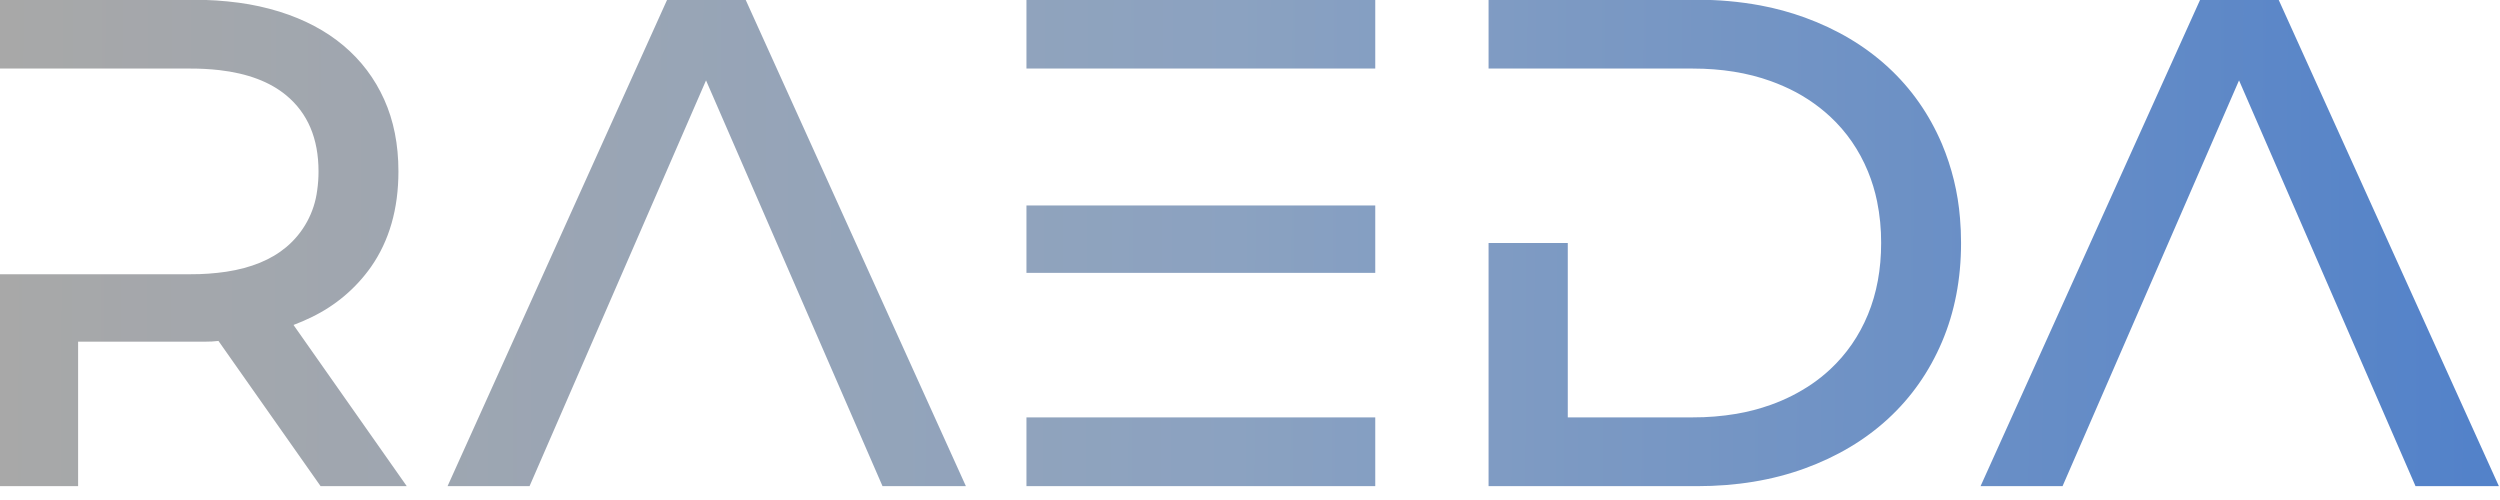
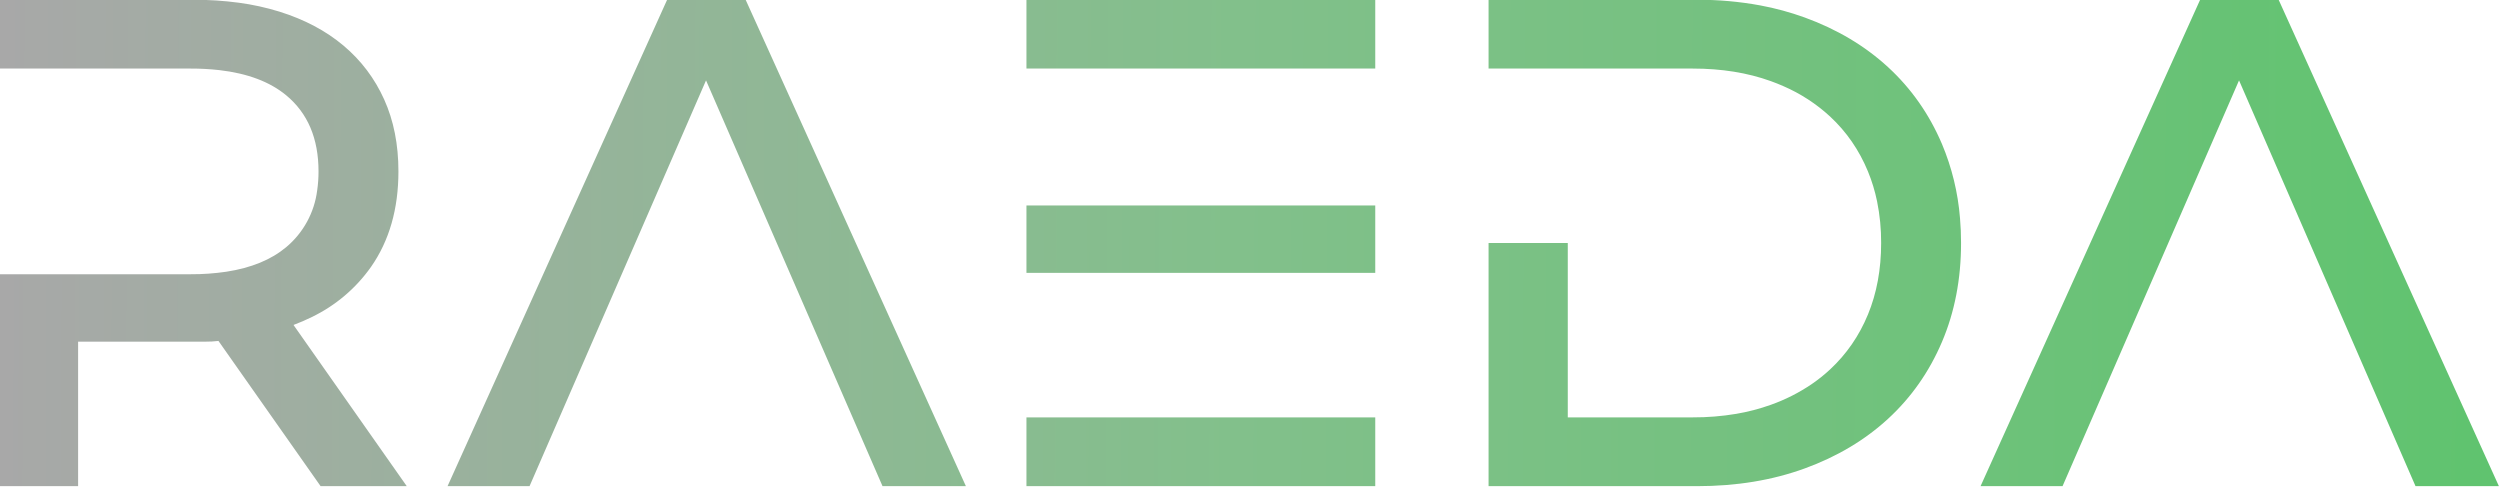
<svg xmlns="http://www.w3.org/2000/svg" xmlns:ns2="https://boxy-svg.com" xmlns:xlink="http://www.w3.org/1999/xlink" viewBox="0 0 1000 200">
  <defs>
    <linearGradient id="gradient-0-1" gradientUnits="userSpaceOnUse" x1="462.703" y1="125.275" x2="462.703" y2="267.376" gradientTransform="matrix(0.004767, -0.999987, 5.092398, 0.024275, -543.0552, 665.5794)" xlink:href="#gradient-0" />
  </defs>
  <linearGradient id="gradient-0" ns2:pinned="true">
    <stop offset="0" style="stop-color: rgb(168, 168, 168);" />
-     <stop offset="0.5" style="stop-color: rgb(139, 162, 193);" />
-     <stop offset="1" style="stop-color: rgb(83, 130, 201);" />
+     <stop offset="0.5" style="stop-color: rgb(130,192,139);" />
+     <stop offset="1" style="stop-color: rgb(96,195,111);" />
  </linearGradient>
  <g transform="matrix(1.369124, 0, 0, 1.369124, -133.9377, -171.6067)">
    <path d="M 183.578 220.28 L 216.667 267.376 L 191.495 267.376 L 161.654 224.949 C 161.015 225.028 160.374 225.082 159.731 225.113 C 159.188 225.139 158.645 225.152 158.101 225.152 L 120.648 225.152 L 120.648 267.376 L 97.506 267.376 L 97.506 205.461 L 153.534 205.461 C 157.02 205.48 160.503 205.234 163.952 204.726 C 171.239 203.608 177.071 201.214 181.447 197.544 C 186.456 193.35 189.69 187.413 190.497 180.93 C 190.762 179.104 190.892 177.262 190.886 175.417 C 190.886 165.808 187.74 158.399 181.447 153.188 C 176.668 149.231 170.152 146.777 161.9 145.825 C 159.122 145.515 156.329 145.364 153.534 145.373 L 97.506 145.373 L 97.506 125.276 L 154.346 125.276 C 158.78 125.261 163.21 125.548 167.605 126.137 C 171.608 126.672 175.557 127.539 179.416 128.727 C 186.792 131.028 193.051 134.343 198.194 138.674 C 203.337 143.005 207.295 148.249 210.07 154.406 C 212.844 160.564 214.231 167.568 214.231 175.417 C 214.231 186.379 211.558 195.683 206.213 203.329 C 201.791 209.597 195.842 214.633 188.931 217.962 C 187.187 218.825 185.401 219.599 183.578 220.28 Z M 304.1 148.824 L 252.538 267.376 L 228.584 267.376 L 292.732 125.276 L 315.671 125.276 L 380.022 267.376 L 355.662 267.376 L 304.1 148.824 Z M 397.713 145.373 L 397.713 125.276 L 499.619 125.276 L 499.619 145.373 L 397.713 145.373 Z M 499.619 247.279 L 499.619 267.376 L 397.713 267.376 L 397.713 247.279 L 499.619 247.279 Z M 397.713 205.055 L 397.713 185.364 L 499.619 185.364 L 499.619 205.055 L 397.713 205.055 Z M 532.723 196.326 L 555.865 196.326 L 555.865 247.279 L 592.405 247.279 C 596.655 247.296 600.899 246.951 605.09 246.248 C 608.511 245.67 611.874 244.792 615.141 243.625 C 619.405 242.116 623.456 240.064 627.195 237.518 C 629.064 236.234 630.837 234.815 632.498 233.272 C 637.302 228.806 640.99 223.46 643.561 217.235 C 646.132 211.01 647.418 204.04 647.418 196.326 C 647.438 192.246 647.04 188.175 646.231 184.176 C 645.617 181.179 644.723 178.247 643.561 175.417 C 640.99 169.192 637.302 163.846 632.498 159.38 C 628.478 155.675 623.862 152.674 618.844 150.504 C 617.627 149.969 616.392 149.477 615.141 149.027 C 608.374 146.591 600.796 145.373 592.405 145.373 L 532.723 145.373 L 532.723 125.276 L 593.623 125.276 C 599.81 125.251 605.986 125.799 612.071 126.914 C 616.5 127.735 620.853 128.918 625.088 130.452 C 634.561 133.903 642.681 138.742 649.448 144.967 C 656.215 151.192 661.459 158.669 665.181 167.398 C 668.081 174.29 669.862 181.6 670.456 189.054 C 670.662 191.472 670.765 193.899 670.763 196.326 C 670.763 206.882 668.902 216.524 665.181 225.253 C 661.459 233.982 656.215 241.46 649.448 247.685 C 642.681 253.91 634.561 258.748 625.088 262.199 C 615.615 265.65 605.126 267.376 593.623 267.376 L 532.723 267.376 L 532.723 196.326 Z M 751.978 148.824 L 700.416 267.376 L 676.462 267.376 L 740.61 125.276 L 763.549 125.276 L 827.9 267.376 L 803.54 267.376 L 751.978 148.824 Z" id="0" vector-effect="non-scaling-stroke" style="fill: url(#gradient-0-1);" />
  </g>
</svg>
